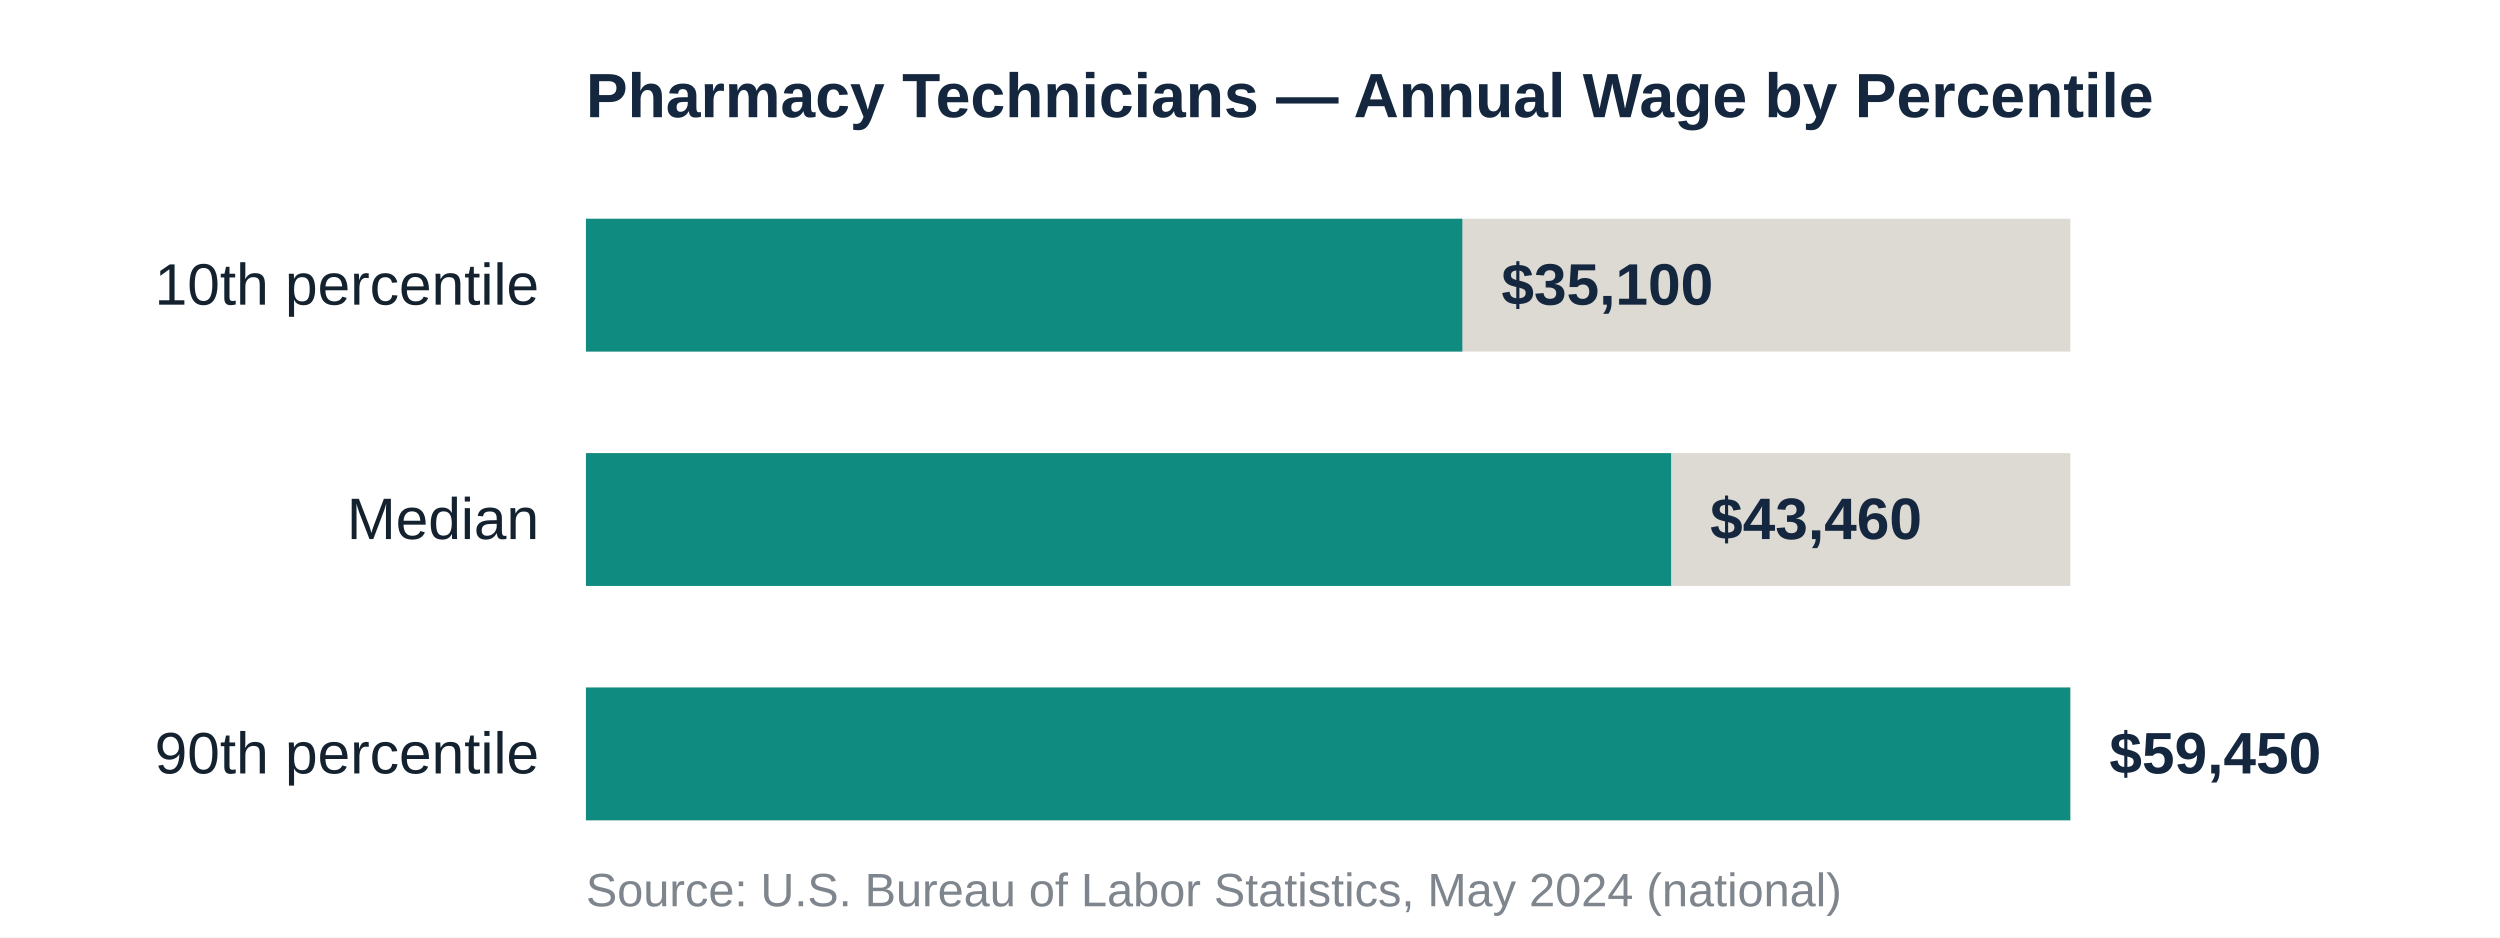
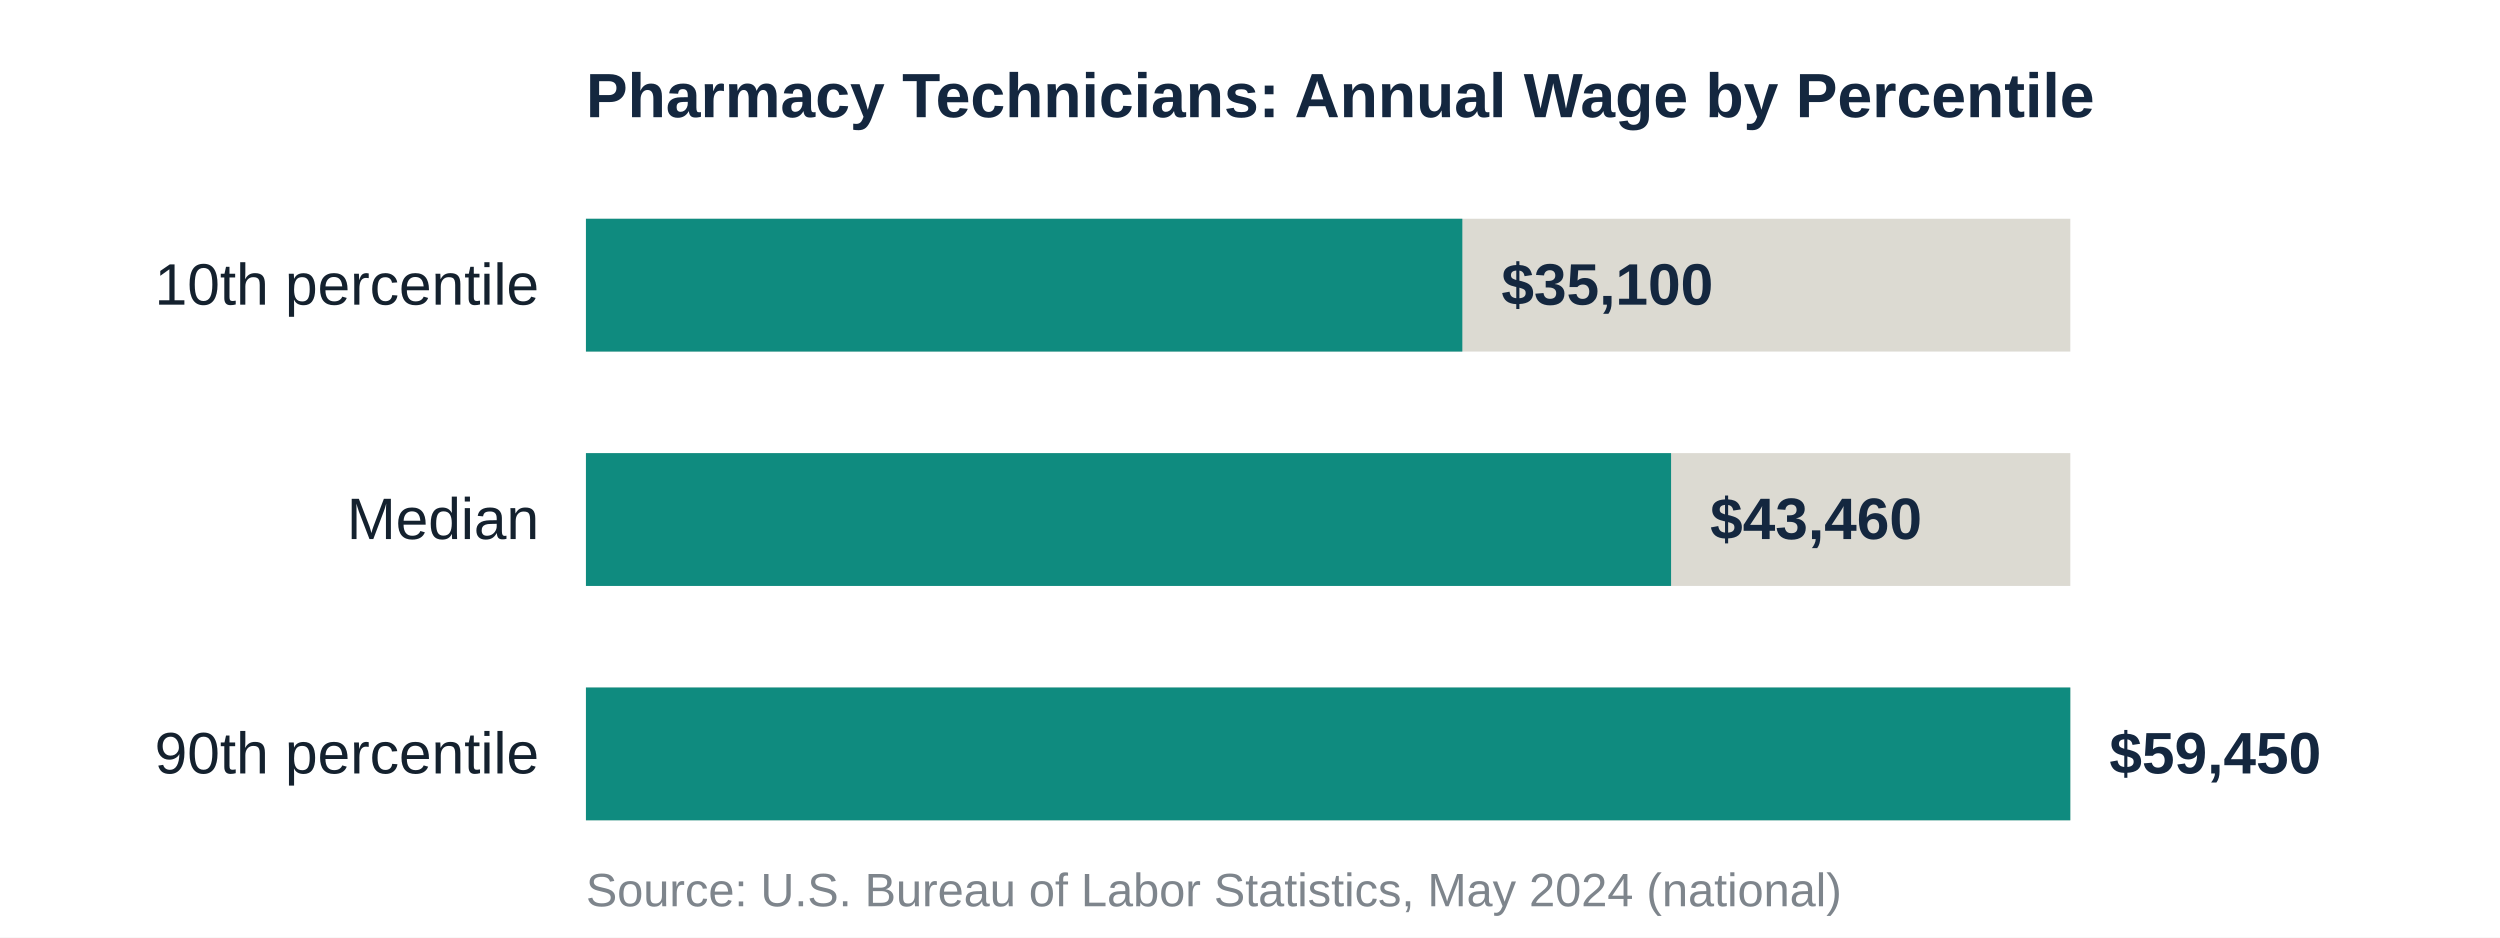
<svg xmlns="http://www.w3.org/2000/svg" viewBox="0 0 640 240" font-family="Arial, sans-serif">
  <rect x="0" y="0" width="640" height="240" fill="white" />
-   <text x="150" y="30" font-size="16" font-weight="700" fill="#14273f">Pharmacy Technicians — Annual Wage by Percentile</text>
+   <text x="150" y="30" font-size="16" font-weight="700" fill="#14273f">Pharmacy Technicians: Annual Wage by Percentile</text>
  <text x="138" y="78" text-anchor="end" font-size="15" fill="#14212e" font-family="Arial, sans-serif">10th percentile</text>
  <rect x="150" y="56" width="380" height="34" fill="#dcdad2" />
  <rect x="150" y="56" width="224.357" height="34" fill="#0f8b7f" />
  <text x="384.357" y="78" font-size="15" font-weight="700" fill="#14273f" font-family="Arial, sans-serif">$35,100</text>
  <text x="138" y="138" text-anchor="end" font-size="15" fill="#14212e" font-family="Arial, sans-serif">Median</text>
  <rect x="150" y="116" width="380" height="34" fill="#dcdad2" />
  <rect x="150" y="116" width="277.793" height="34" fill="#0f8b7f" />
  <text x="437.793" y="138" font-size="15" font-weight="700" fill="#14273f" font-family="Arial, sans-serif">$43,460</text>
  <text x="138" y="198" text-anchor="end" font-size="15" fill="#14212e" font-family="Arial, sans-serif">90th percentile</text>
  <rect x="150" y="176" width="380" height="34" fill="#dcdad2" />
  <rect x="150" y="176" width="380" height="34" fill="#0f8b7f" />
  <text x="540" y="198" font-size="15" font-weight="700" fill="#14273f" font-family="Arial, sans-serif">$59,450</text>
  <text x="150" y="232" font-size="12" fill="#14212e" opacity="0.55">Source: U.S. Bureau of Labor Statistics, May 2024 (national)</text>
</svg>
